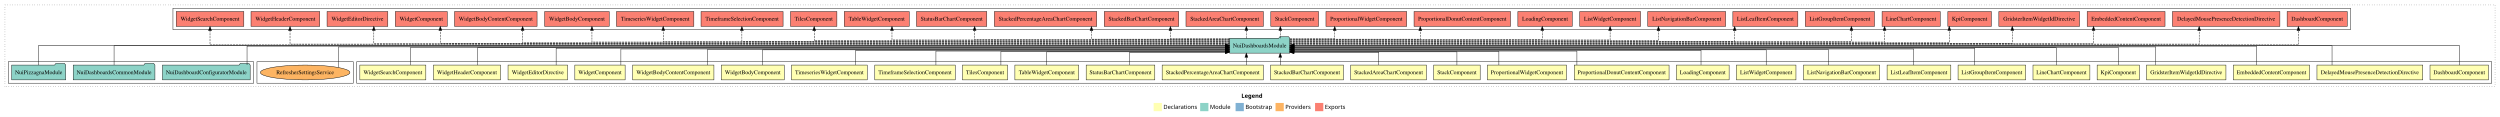
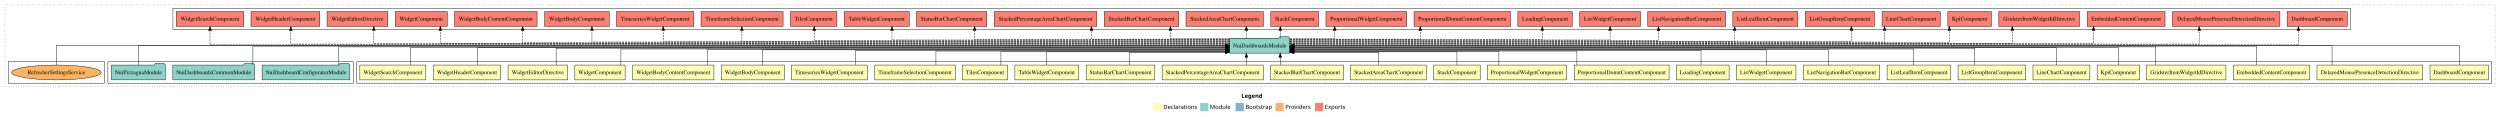
<svg xmlns="http://www.w3.org/2000/svg" width="6071pt" height="284pt" viewBox="0.00 0.00 6071.00 284.00">
  <g id="graph0" class="graph" transform="scale(1 1) rotate(0) translate(4 280)">
    <polygon fill="white" stroke="transparent" points="-4,4 -4,-280 6067,-280 6067,4 -4,4" />
    <text text-anchor="start" x="3010.51" y="-42.4" font-family="sans-serif" font-weight="bold" font-size="14.00">Legend</text>
    <polygon fill="#ffffb3" stroke="transparent" points="2797.5,-10 2797.5,-30 2817.5,-30 2817.5,-10 2797.5,-10" />
    <text text-anchor="start" x="2821.13" y="-15.4" font-family="sans-serif" font-size="14.00">  Declarations</text>
    <polygon fill="#8dd3c7" stroke="transparent" points="2910.5,-10 2910.5,-30 2930.5,-30 2930.5,-10 2910.5,-10" />
    <text text-anchor="start" x="2934.23" y="-15.4" font-family="sans-serif" font-size="14.00">  Module</text>
    <polygon fill="#80b1d3" stroke="transparent" points="2996.5,-10 2996.5,-30 3016.5,-30 3016.5,-10 2996.5,-10" />
    <text text-anchor="start" x="3020.28" y="-15.4" font-family="sans-serif" font-size="14.00">  Bootstrap</text>
    <polygon fill="#fdb462" stroke="transparent" points="3093.5,-10 3093.5,-30 3113.5,-30 3113.5,-10 3093.5,-10" />
    <text text-anchor="start" x="3117.17" y="-15.4" font-family="sans-serif" font-size="14.00">  Providers</text>
    <polygon fill="#fb8072" stroke="transparent" points="3189.5,-10 3189.5,-30 3209.5,-30 3209.5,-10 3189.5,-10" />
    <text text-anchor="start" x="3213.23" y="-15.4" font-family="sans-serif" font-size="14.00">  Exports</text>
    <g id="clust1" class="cluster">
      <polygon fill="none" stroke="black" stroke-dasharray="1,5" points="8,-70 8,-268 6055,-268 6055,-70 8,-70" />
    </g>
    <g id="clust2" class="cluster">
      <polygon fill="none" stroke="black" points="862,-78 862,-130 6047,-130 6047,-78 862,-78" />
    </g>
+     <g id="clust31" class="cluster">
+       <polygon fill="none" stroke="black" points="258,-78 258,-130 854,-130 854,-78 258,-78" />
+     </g>
+     <g id="clust34" class="cluster">
+       <polygon fill="none" stroke="black" points="16,-78 16,-130 250,-130 250,-78 16,-78" />
+     </g>
    <g id="clust32" class="cluster">
      <polygon fill="none" stroke="black" points="416,-208 416,-260 5704,-260 5704,-208 416,-208" />
-     </g>
-     <g id="clust34" class="cluster">
-       <polygon fill="none" stroke="black" points="620,-78 620,-130 854,-130 854,-78 620,-78" />
-     </g>
-     <g id="clust31" class="cluster">
-       <polygon fill="none" stroke="black" points="16,-78 16,-130 612,-130 612,-78 16,-78" />
    </g>
    <g id="node1" class="node">
      <polygon fill="#ffffb3" stroke="black" points="6038.97,-122 5897.03,-122 5897.03,-86 6038.97,-86 6038.97,-122" />
      <text text-anchor="middle" x="5968" y="-99.8" font-family="Times,serif" font-size="14.00">DashboardComponent</text>
    </g>
    <g id="node29" class="node">
      <polygon fill="#8dd3c7" stroke="black" points="3128.13,-187 3125.13,-191 3104.13,-191 3101.13,-187 2981.87,-187 2981.87,-151 3128.13,-151 3128.13,-187" />
      <text text-anchor="middle" x="3055" y="-164.8" font-family="Times,serif" font-size="14.00">NuiDashboardsModule</text>
    </g>
    <g id="edge1" class="edge">
      <path fill="none" stroke="black" d="M5968,-122.03C5968,-141.58 5968,-170 5968,-170 5968,-170 3138.46,-170 3138.46,-170" />
      <polygon fill="black" stroke="black" points="3138.46,-166.5 3128.46,-170 3138.46,-173.5 3138.46,-166.5" />
    </g>
    <g id="node2" class="node">
      <polygon fill="#ffffb3" stroke="black" points="5879.5,-122 5622.5,-122 5622.5,-86 5879.5,-86 5879.5,-122" />
      <text text-anchor="middle" x="5751" y="-99.8" font-family="Times,serif" font-size="14.00">DelayedMousePresenceDetectionDirective</text>
    </g>
    <g id="edge2" class="edge">
      <path fill="none" stroke="black" d="M5659.12,-122.11C5659.12,-141.34 5659.12,-169 5659.12,-169 5659.12,-169 3138.4,-169 3138.4,-169" />
      <polygon fill="black" stroke="black" points="3138.4,-165.5 3128.4,-169 3138.4,-172.5 3138.4,-165.5" />
    </g>
    <g id="node3" class="node">
      <polygon fill="#ffffb3" stroke="black" points="5604.54,-122 5419.46,-122 5419.46,-86 5604.54,-86 5604.54,-122" />
      <text text-anchor="middle" x="5512" y="-99.8" font-family="Times,serif" font-size="14.00">EmbeddedContentComponent</text>
    </g>
    <g id="edge3" class="edge">
      <path fill="none" stroke="black" d="M5475.74,-122.17C5475.74,-141.09 5475.74,-168 5475.74,-168 5475.74,-168 3138.44,-168 3138.44,-168" />
      <polygon fill="black" stroke="black" points="3138.44,-164.5 3128.44,-168 3138.44,-171.5 3138.44,-164.5" />
    </g>
    <g id="node4" class="node">
      <polygon fill="#ffffb3" stroke="black" points="5401.48,-122 5208.52,-122 5208.52,-86 5401.48,-86 5401.48,-122" />
      <text text-anchor="middle" x="5305" y="-99.8" font-family="Times,serif" font-size="14.00">GridsterItemWidgetIdDirective</text>
    </g>
    <g id="edge4" class="edge">
      <path fill="none" stroke="black" d="M5231.14,-122.27C5231.14,-140.56 5231.14,-166 5231.14,-166 5231.14,-166 3138.34,-166 3138.34,-166" />
      <polygon fill="black" stroke="black" points="3138.34,-162.5 3128.34,-166 3138.34,-169.5 3138.34,-162.5" />
    </g>
    <g id="node5" class="node">
      <polygon fill="#ffffb3" stroke="black" points="5191.33,-122 5088.67,-122 5088.67,-86 5191.33,-86 5191.33,-122" />
      <text text-anchor="middle" x="5140" y="-99.8" font-family="Times,serif" font-size="14.00">KpiComponent</text>
    </g>
    <g id="edge5" class="edge">
      <path fill="none" stroke="black" d="M5140,-122.3C5140,-140.27 5140,-165 5140,-165 5140,-165 3138.29,-165 3138.29,-165" />
      <polygon fill="black" stroke="black" points="3138.29,-161.5 3128.29,-165 3138.29,-168.5 3138.29,-161.5" />
    </g>
    <g id="node6" class="node">
      <polygon fill="#ffffb3" stroke="black" points="5071.09,-122 4932.91,-122 4932.91,-86 5071.09,-86 5071.09,-122" />
      <text text-anchor="middle" x="5002" y="-99.8" font-family="Times,serif" font-size="14.00">LineChartComponent</text>
    </g>
    <g id="edge6" class="edge">
      <path fill="none" stroke="black" d="M4989.47,-122C4989.47,-139.68 4989.47,-164 4989.47,-164 4989.47,-164 3138.18,-164 3138.18,-164" />
      <polygon fill="black" stroke="black" points="3138.18,-160.5 3128.18,-164 3138.18,-167.5 3138.18,-160.5" />
    </g>
    <g id="node7" class="node">
      <polygon fill="#ffffb3" stroke="black" points="4915.04,-122 4750.96,-122 4750.96,-86 4915.04,-86 4915.04,-122" />
      <text text-anchor="middle" x="4833" y="-99.8" font-family="Times,serif" font-size="14.00">ListGroupItemComponent</text>
    </g>
    <g id="edge7" class="edge">
      <path fill="none" stroke="black" d="M4791.32,-122.02C4791.32,-139.37 4791.32,-163 4791.32,-163 4791.32,-163 3138.22,-163 3138.22,-163" />
      <polygon fill="black" stroke="black" points="3138.22,-159.5 3128.22,-163 3138.22,-166.5 3138.22,-159.5" />
    </g>
    <g id="node8" class="node">
      <polygon fill="#ffffb3" stroke="black" points="4733.41,-122 4578.59,-122 4578.59,-86 4733.41,-86 4733.41,-122" />
      <text text-anchor="middle" x="4656" y="-99.8" font-family="Times,serif" font-size="14.00">ListLeafItemComponent</text>
    </g>
    <g id="edge8" class="edge">
      <path fill="none" stroke="black" d="M4643.3,-122.04C4643.3,-138.73 4643.3,-161 4643.3,-161 4643.3,-161 3138.16,-161 3138.16,-161" />
      <polygon fill="black" stroke="black" points="3138.16,-157.5 3128.16,-161 3138.16,-164.5 3138.16,-157.5" />
    </g>
    <g id="node9" class="node">
      <polygon fill="#ffffb3" stroke="black" points="4560.53,-122 4375.47,-122 4375.47,-86 4560.53,-86 4560.53,-122" />
      <text text-anchor="middle" x="4468" y="-99.8" font-family="Times,serif" font-size="14.00">ListNavigationBarComponent</text>
    </g>
    <g id="edge9" class="edge">
      <path fill="none" stroke="black" d="M4435.99,-122.03C4435.99,-138.4 4435.99,-160 4435.99,-160 4435.99,-160 3138.27,-160 3138.27,-160" />
      <polygon fill="black" stroke="black" points="3138.27,-156.5 3128.27,-160 3138.27,-163.5 3138.27,-156.5" />
    </g>
    <g id="node10" class="node">
      <polygon fill="#ffffb3" stroke="black" points="4357.32,-122 4212.68,-122 4212.68,-86 4357.32,-86 4357.32,-122" />
      <text text-anchor="middle" x="4285" y="-99.8" font-family="Times,serif" font-size="14.00">ListWidgetComponent</text>
    </g>
    <g id="edge10" class="edge">
      <path fill="none" stroke="black" d="M4285,-122.01C4285,-138.05 4285,-159 4285,-159 4285,-159 3138.26,-159 3138.26,-159" />
      <polygon fill="black" stroke="black" points="3138.26,-155.5 3128.26,-159 3138.26,-162.5 3138.26,-155.5" />
    </g>
    <g id="node11" class="node">
      <polygon fill="#ffffb3" stroke="black" points="4194.99,-122 4067.01,-122 4067.01,-86 4194.99,-86 4194.99,-122" />
      <text text-anchor="middle" x="4131" y="-99.8" font-family="Times,serif" font-size="14.00">LoadingComponent</text>
    </g>
    <g id="edge11" class="edge">
      <path fill="none" stroke="black" d="M4126.76,-122.28C4126.76,-137.95 4126.76,-158 4126.76,-158 4126.76,-158 3138.24,-158 3138.24,-158" />
      <polygon fill="black" stroke="black" points="3138.24,-154.5 3128.24,-158 3138.24,-161.5 3138.24,-154.5" />
    </g>
    <g id="node12" class="node">
      <polygon fill="#ffffb3" stroke="black" points="4049.15,-122 3818.85,-122 3818.85,-86 4049.15,-86 4049.15,-122" />
      <text text-anchor="middle" x="3934" y="-99.8" font-family="Times,serif" font-size="14.00">ProportionalDonutContentComponent</text>
    </g>
    <g id="edge12" class="edge">
      <path fill="none" stroke="black" d="M3825.38,-122.19C3825.38,-137.18 3825.38,-156 3825.38,-156 3825.38,-156 3138.17,-156 3138.17,-156" />
      <polygon fill="black" stroke="black" points="3138.17,-152.5 3128.17,-156 3138.17,-159.5 3138.17,-152.5" />
    </g>
    <g id="node13" class="node">
      <polygon fill="#ffffb3" stroke="black" points="3800.03,-122 3607.97,-122 3607.97,-86 3800.03,-86 3800.03,-122" />
      <text text-anchor="middle" x="3704" y="-99.8" font-family="Times,serif" font-size="14.00">ProportionalWidgetComponent</text>
    </g>
    <g id="edge13" class="edge">
      <path fill="none" stroke="black" d="M3635.9,-122.12C3635.9,-136.78 3635.9,-155 3635.9,-155 3635.9,-155 3138.28,-155 3138.28,-155" />
      <polygon fill="black" stroke="black" points="3138.28,-151.5 3128.28,-155 3138.28,-158.5 3138.28,-151.5" />
    </g>
    <g id="node14" class="node">
      <polygon fill="#ffffb3" stroke="black" points="3590.44,-122 3477.56,-122 3477.56,-86 3590.44,-86 3590.44,-122" />
      <text text-anchor="middle" x="3534" y="-99.8" font-family="Times,serif" font-size="14.00">StackComponent</text>
    </g>
    <g id="edge14" class="edge">
      <path fill="none" stroke="black" d="M3534,-122.05C3534,-136.37 3534,-154 3534,-154 3534,-154 3138.27,-154 3138.27,-154" />
      <polygon fill="black" stroke="black" points="3138.27,-150.5 3128.27,-154 3138.27,-157.5 3138.27,-150.5" />
    </g>
    <g id="node15" class="node">
      <polygon fill="#ffffb3" stroke="black" points="3459.95,-122 3276.05,-122 3276.05,-86 3459.95,-86 3459.95,-122" />
      <text text-anchor="middle" x="3368" y="-99.8" font-family="Times,serif" font-size="14.00">StackedAreaChartComponent</text>
    </g>
    <g id="edge15" class="edge">
      <path fill="none" stroke="black" d="M3344.02,-122.25C3344.02,-136.18 3344.02,-153 3344.02,-153 3344.02,-153 3138.31,-153 3138.31,-153" />
      <polygon fill="black" stroke="black" points="3138.31,-149.5 3128.31,-153 3138.31,-156.5 3138.31,-149.5" />
    </g>
    <g id="node16" class="node">
      <polygon fill="#ffffb3" stroke="black" points="3258.46,-122 3081.54,-122 3081.54,-86 3258.46,-86 3258.46,-122" />
      <text text-anchor="middle" x="3170" y="-99.8" font-family="Times,serif" font-size="14.00">StackedBarChartComponent</text>
    </g>
    <g id="edge16" class="edge">
      <path fill="none" stroke="black" d="M3104.92,-122.11C3104.92,-122.11 3104.92,-140.99 3104.92,-140.99" />
      <polygon fill="black" stroke="black" points="3101.42,-140.99 3104.92,-150.99 3108.42,-140.99 3101.42,-140.99" />
    </g>
    <g id="node17" class="node">
      <polygon fill="#ffffb3" stroke="black" points="3063.86,-122 2818.14,-122 2818.14,-86 3063.86,-86 3063.86,-122" />
      <text text-anchor="middle" x="2941" y="-99.8" font-family="Times,serif" font-size="14.00">StackedPercentageAreaChartComponent</text>
    </g>
    <g id="edge17" class="edge">
      <path fill="none" stroke="black" d="M3022.68,-122.11C3022.68,-122.11 3022.68,-140.99 3022.68,-140.99" />
      <polygon fill="black" stroke="black" points="3019.18,-140.99 3022.68,-150.99 3026.18,-140.99 3019.18,-140.99" />
    </g>
    <g id="node18" class="node">
      <polygon fill="#ffffb3" stroke="black" points="2800.37,-122 2633.63,-122 2633.63,-86 2800.37,-86 2800.37,-122" />
      <text text-anchor="middle" x="2717" y="-99.8" font-family="Times,serif" font-size="14.00">StatusBarChartComponent</text>
    </g>
    <g id="edge18" class="edge">
      <path fill="none" stroke="black" d="M2739.1,-122.25C2739.1,-136.18 2739.1,-153 2739.1,-153 2739.1,-153 2971.73,-153 2971.73,-153" />
      <polygon fill="black" stroke="black" points="2971.73,-156.5 2981.73,-153 2971.73,-149.5 2971.73,-156.5" />
    </g>
    <g id="node19" class="node">
      <polygon fill="#ffffb3" stroke="black" points="2615.42,-122 2460.58,-122 2460.58,-86 2615.42,-86 2615.42,-122" />
      <text text-anchor="middle" x="2538" y="-99.8" font-family="Times,serif" font-size="14.00">TableWidgetComponent</text>
    </g>
    <g id="edge19" class="edge">
      <path fill="none" stroke="black" d="M2538,-122.05C2538,-136.37 2538,-154 2538,-154 2538,-154 2971.75,-154 2971.75,-154" />
      <polygon fill="black" stroke="black" points="2971.75,-157.5 2981.75,-154 2971.75,-150.5 2971.75,-157.5" />
    </g>
    <g id="node20" class="node">
      <polygon fill="#ffffb3" stroke="black" points="2442.83,-122 2333.17,-122 2333.17,-86 2442.83,-86 2442.83,-122" />
      <text text-anchor="middle" x="2388" y="-99.8" font-family="Times,serif" font-size="14.00">TilesComponent</text>
    </g>
    <g id="edge20" class="edge">
      <path fill="none" stroke="black" d="M2426.62,-122.12C2426.62,-136.78 2426.62,-155 2426.62,-155 2426.62,-155 2971.69,-155 2971.69,-155" />
      <polygon fill="black" stroke="black" points="2971.69,-158.5 2981.69,-155 2971.69,-151.5 2971.69,-158.5" />
    </g>
    <g id="node21" class="node">
      <polygon fill="#ffffb3" stroke="black" points="2315.62,-122 2120.38,-122 2120.38,-86 2315.62,-86 2315.62,-122" />
      <text text-anchor="middle" x="2218" y="-99.8" font-family="Times,serif" font-size="14.00">TimeframeSelectionComponent</text>
    </g>
    <g id="edge21" class="edge">
      <path fill="none" stroke="black" d="M2268.81,-122.19C2268.81,-137.18 2268.81,-156 2268.81,-156 2268.81,-156 2971.74,-156 2971.74,-156" />
      <polygon fill="black" stroke="black" points="2971.74,-159.5 2981.74,-156 2971.74,-152.5 2971.74,-159.5" />
    </g>
    <g id="node22" class="node">
      <polygon fill="#ffffb3" stroke="black" points="2101.96,-122 1918.04,-122 1918.04,-86 2101.96,-86 2101.96,-122" />
      <text text-anchor="middle" x="2010" y="-99.8" font-family="Times,serif" font-size="14.00">TimeseriesWidgetComponent</text>
    </g>
    <g id="edge22" class="edge">
      <path fill="none" stroke="black" d="M2074.01,-122.28C2074.01,-137.95 2074.01,-158 2074.01,-158 2074.01,-158 2971.67,-158 2971.67,-158" />
      <polygon fill="black" stroke="black" points="2971.67,-161.5 2981.67,-158 2971.67,-154.5 2971.67,-161.5" />
    </g>
    <g id="node23" class="node">
      <polygon fill="#ffffb3" stroke="black" points="1900.38,-122 1747.62,-122 1747.62,-86 1900.38,-86 1900.38,-122" />
      <text text-anchor="middle" x="1824" y="-99.8" font-family="Times,serif" font-size="14.00">WidgetBodyComponent</text>
    </g>
    <g id="edge23" class="edge">
      <path fill="none" stroke="black" d="M1847.56,-122.01C1847.56,-138.05 1847.56,-159 1847.56,-159 1847.56,-159 2971.74,-159 2971.74,-159" />
      <polygon fill="black" stroke="black" points="2971.74,-162.5 2981.74,-159 2971.74,-155.5 2971.74,-162.5" />
    </g>
    <g id="node24" class="node">
      <polygon fill="#ffffb3" stroke="black" points="1729.71,-122 1532.29,-122 1532.29,-86 1729.71,-86 1729.71,-122" />
      <text text-anchor="middle" x="1631" y="-99.8" font-family="Times,serif" font-size="14.00">WidgetBodyContentComponent</text>
    </g>
    <g id="edge24" class="edge">
      <path fill="none" stroke="black" d="M1714.02,-122.03C1714.02,-138.4 1714.02,-160 1714.02,-160 1714.02,-160 2971.47,-160 2971.47,-160" />
      <polygon fill="black" stroke="black" points="2971.47,-163.5 2981.47,-160 2971.47,-156.5 2971.47,-163.5" />
    </g>
    <g id="node25" class="node">
      <polygon fill="#ffffb3" stroke="black" points="1514.04,-122 1391.96,-122 1391.96,-86 1514.04,-86 1514.04,-122" />
      <text text-anchor="middle" x="1453" y="-99.8" font-family="Times,serif" font-size="14.00">WidgetComponent</text>
    </g>
    <g id="edge25" class="edge">
      <path fill="none" stroke="black" d="M1503.77,-122.04C1503.77,-138.73 1503.77,-161 1503.77,-161 1503.77,-161 2971.74,-161 2971.74,-161" />
      <polygon fill="black" stroke="black" points="2971.74,-164.5 2981.74,-161 2971.74,-157.5 2971.74,-164.5" />
    </g>
    <g id="node26" class="node">
      <polygon fill="#ffffb3" stroke="black" points="1374.29,-122 1229.71,-122 1229.71,-86 1374.29,-86 1374.29,-122" />
      <text text-anchor="middle" x="1302" y="-99.8" font-family="Times,serif" font-size="14.00">WidgetEditorDirective</text>
    </g>
    <g id="edge26" class="edge">
      <path fill="none" stroke="black" d="M1346.48,-122.02C1346.48,-139.37 1346.48,-163 1346.48,-163 1346.48,-163 2971.86,-163 2971.86,-163" />
      <polygon fill="black" stroke="black" points="2971.86,-166.5 2981.86,-163 2971.86,-159.5 2971.86,-166.5" />
    </g>
    <g id="node27" class="node">
      <polygon fill="#ffffb3" stroke="black" points="1211.45,-122 1048.55,-122 1048.55,-86 1211.45,-86 1211.45,-122" />
      <text text-anchor="middle" x="1130" y="-99.8" font-family="Times,serif" font-size="14.00">WidgetHeaderComponent</text>
    </g>
    <g id="edge27" class="edge">
      <path fill="none" stroke="black" d="M1155.56,-122C1155.56,-139.68 1155.56,-164 1155.56,-164 1155.56,-164 2971.7,-164 2971.7,-164" />
      <polygon fill="black" stroke="black" points="2971.7,-167.5 2981.7,-164 2971.7,-160.5 2971.7,-167.5" />
    </g>
    <g id="node28" class="node">
      <polygon fill="#ffffb3" stroke="black" points="1030.13,-122 869.87,-122 869.87,-86 1030.13,-86 1030.13,-122" />
      <text text-anchor="middle" x="950" y="-99.8" font-family="Times,serif" font-size="14.00">WidgetSearchComponent</text>
    </g>
    <g id="edge28" class="edge">
      <path fill="none" stroke="black" d="M993.15,-122.3C993.15,-140.27 993.15,-165 993.15,-165 993.15,-165 2971.62,-165 2971.62,-165" />
      <polygon fill="black" stroke="black" points="2971.62,-168.5 2981.62,-165 2971.62,-161.5 2971.62,-168.5" />
    </g>
    <g id="node33" class="node">
      <polygon fill="#fb8072" stroke="black" points="5695.97,-252 5550.03,-252 5550.03,-216 5695.97,-216 5695.97,-252" />
      <text text-anchor="middle" x="5623" y="-229.8" font-family="Times,serif" font-size="14.00">DashboardComponent </text>
    </g>
    <g id="edge32" class="edge">
      <path fill="none" stroke="black" stroke-dasharray="5,2" d="M3128.45,-171C3543.58,-171 5577.52,-171 5577.52,-171 5577.52,-171 5577.52,-205.78 5577.52,-205.78" />
      <polygon fill="black" stroke="black" points="5574.02,-205.78 5577.52,-215.78 5581.02,-205.78 5574.02,-205.78" />
    </g>
    <g id="node34" class="node">
      <polygon fill="#fb8072" stroke="black" points="5532.5,-252 5271.5,-252 5271.5,-216 5532.5,-216 5532.5,-252" />
      <text text-anchor="middle" x="5402" y="-229.8" font-family="Times,serif" font-size="14.00">DelayedMousePresenceDetectionDirective </text>
    </g>
    <g id="edge33" class="edge">
      <path fill="none" stroke="black" stroke-dasharray="5,2" d="M3128.33,-173C3518.84,-173 5336.5,-173 5336.5,-173 5336.5,-173 5336.5,-205.7 5336.5,-205.7" />
      <polygon fill="black" stroke="black" points="5333,-205.7 5336.5,-215.7 5340,-205.7 5333,-205.7" />
    </g>
    <g id="node35" class="node">
      <polygon fill="#fb8072" stroke="black" points="5253.54,-252 5064.46,-252 5064.46,-216 5253.54,-216 5253.54,-252" />
      <text text-anchor="middle" x="5159" y="-229.8" font-family="Times,serif" font-size="14.00">EmbeddedContentComponent </text>
    </g>
    <g id="edge34" class="edge">
      <path fill="none" stroke="black" stroke-dasharray="5,2" d="M3128.27,-174C3491.3,-174 5079.94,-174 5079.94,-174 5079.94,-174 5079.94,-206 5079.94,-206" />
      <polygon fill="black" stroke="black" points="5076.44,-206 5079.94,-216 5083.44,-206 5076.44,-206" />
    </g>
    <g id="node36" class="node">
      <polygon fill="#fb8072" stroke="black" points="5045.98,-252 4850.02,-252 4850.02,-216 5045.98,-216 5045.98,-252" />
      <text text-anchor="middle" x="4948" y="-229.8" font-family="Times,serif" font-size="14.00">GridsterItemWidgetIdDirective </text>
    </g>
    <g id="edge35" class="edge">
      <path fill="none" stroke="black" stroke-dasharray="5,2" d="M3128.34,-175C3469.26,-175 4882.64,-175 4882.64,-175 4882.64,-175 4882.64,-205.98 4882.64,-205.98" />
      <polygon fill="black" stroke="black" points="4879.14,-205.98 4882.64,-215.98 4886.14,-205.98 4879.14,-205.98" />
    </g>
    <g id="node37" class="node">
      <polygon fill="#fb8072" stroke="black" points="4831.83,-252 4726.17,-252 4726.17,-216 4831.83,-216 4831.83,-252" />
      <text text-anchor="middle" x="4779" y="-229.8" font-family="Times,serif" font-size="14.00">KpiComponent </text>
    </g>
    <g id="edge36" class="edge">
      <path fill="none" stroke="black" stroke-dasharray="5,2" d="M3128.3,-176C3451.07,-176 4729.65,-176 4729.65,-176 4729.65,-176 4729.65,-205.97 4729.65,-205.97" />
      <polygon fill="black" stroke="black" points="4726.15,-205.97 4729.65,-215.97 4733.15,-205.97 4726.15,-205.97" />
    </g>
    <g id="node38" class="node">
      <polygon fill="#fb8072" stroke="black" points="4707.59,-252 4566.41,-252 4566.41,-216 4707.59,-216 4707.59,-252" />
      <text text-anchor="middle" x="4637" y="-229.8" font-family="Times,serif" font-size="14.00">LineChartComponent </text>
    </g>
    <g id="edge37" class="edge">
      <path fill="none" stroke="black" stroke-dasharray="5,2" d="M3128.19,-178C3431.32,-178 4572.5,-178 4572.5,-178 4572.5,-178 4572.5,-205.97 4572.5,-205.97" />
      <polygon fill="black" stroke="black" points="4569,-205.97 4572.5,-215.97 4576,-205.97 4569,-205.97" />
    </g>
    <g id="node39" class="node">
      <polygon fill="#fb8072" stroke="black" points="4548.03,-252 4379.97,-252 4379.97,-216 4548.03,-216 4548.03,-252" />
      <text text-anchor="middle" x="4464" y="-229.8" font-family="Times,serif" font-size="14.00">ListGroupItemComponent </text>
    </g>
    <g id="edge38" class="edge">
      <path fill="none" stroke="black" stroke-dasharray="5,2" d="M3128.24,-179C3421.07,-179 4492.01,-179 4492.01,-179 4492.01,-179 4492.01,-205.99 4492.01,-205.99" />
      <polygon fill="black" stroke="black" points="4488.51,-205.99 4492.01,-215.99 4495.51,-205.99 4488.51,-205.99" />
    </g>
    <g id="node40" class="node">
      <polygon fill="#fb8072" stroke="black" points="4361.91,-252 4204.09,-252 4204.09,-216 4361.91,-216 4361.91,-252" />
      <text text-anchor="middle" x="4283" y="-229.8" font-family="Times,serif" font-size="14.00">ListLeafItemComponent </text>
    </g>
    <g id="edge39" class="edge">
      <path fill="none" stroke="black" stroke-dasharray="5,2" d="M3128.47,-180C3382.53,-180 4208.44,-180 4208.44,-180 4208.44,-180 4208.44,-205.72 4208.44,-205.72" />
      <polygon fill="black" stroke="black" points="4204.94,-205.72 4208.44,-215.72 4211.94,-205.72 4204.94,-205.72" />
    </g>
    <g id="node41" class="node">
      <polygon fill="#fb8072" stroke="black" points="4186.53,-252 3997.47,-252 3997.47,-216 4186.53,-216 4186.53,-252" />
      <text text-anchor="middle" x="4092" y="-229.8" font-family="Times,serif" font-size="14.00">ListNavigationBarComponent </text>
    </g>
    <g id="edge40" class="edge">
      <path fill="none" stroke="black" stroke-dasharray="5,2" d="M3128.18,-181C3353.79,-181 4023.41,-181 4023.41,-181 4023.41,-181 4023.41,-205.76 4023.41,-205.76" />
      <polygon fill="black" stroke="black" points="4019.91,-205.76 4023.41,-215.76 4026.91,-205.76 4019.91,-205.76" />
    </g>
    <g id="node42" class="node">
      <polygon fill="#fb8072" stroke="black" points="3979.82,-252 3832.18,-252 3832.18,-216 3979.82,-216 3979.82,-252" />
      <text text-anchor="middle" x="3906" y="-229.8" font-family="Times,serif" font-size="14.00">ListWidgetComponent </text>
    </g>
    <g id="edge41" class="edge">
      <path fill="none" stroke="black" stroke-dasharray="5,2" d="M3128.29,-183C3334.71,-183 3906,-183 3906,-183 3906,-183 3906,-205.88 3906,-205.88" />
      <polygon fill="black" stroke="black" points="3902.5,-205.88 3906,-215.88 3909.5,-205.88 3902.5,-205.88" />
    </g>
    <g id="node43" class="node">
      <polygon fill="#fb8072" stroke="black" points="3813.99,-252 3682.01,-252 3682.01,-216 3813.99,-216 3813.99,-252" />
      <text text-anchor="middle" x="3748" y="-229.8" font-family="Times,serif" font-size="14.00">LoadingComponent </text>
    </g>
    <g id="edge42" class="edge">
      <path fill="none" stroke="black" stroke-dasharray="5,2" d="M3128.44,-184C3305.48,-184 3741.26,-184 3741.26,-184 3741.26,-184 3741.26,-205.95 3741.26,-205.95" />
      <polygon fill="black" stroke="black" points="3737.76,-205.95 3741.26,-215.95 3744.76,-205.95 3737.76,-205.95" />
    </g>
    <g id="node44" class="node">
      <polygon fill="#fb8072" stroke="black" points="3664.15,-252 3429.85,-252 3429.85,-216 3664.15,-216 3664.15,-252" />
      <text text-anchor="middle" x="3547" y="-229.8" font-family="Times,serif" font-size="14.00">ProportionalDonutContentComponent </text>
    </g>
    <g id="edge43" class="edge">
      <path fill="none" stroke="black" stroke-dasharray="5,2" d="M3128.35,-185C3241.31,-185 3444.95,-185 3444.95,-185 3444.95,-185 3444.95,-205.75 3444.95,-205.75" />
      <polygon fill="black" stroke="black" points="3441.45,-205.75 3444.95,-215.75 3448.45,-205.75 3441.45,-205.75" />
    </g>
    <g id="node45" class="node">
      <polygon fill="#fb8072" stroke="black" points="3412.03,-252 3215.97,-252 3215.97,-216 3412.03,-216 3412.03,-252" />
      <text text-anchor="middle" x="3314" y="-229.8" font-family="Times,serif" font-size="14.00">ProportionalWidgetComponent </text>
    </g>
    <g id="edge44" class="edge">
      <path fill="none" stroke="black" stroke-dasharray="5,2" d="M3128.33,-186C3178.97,-186 3237.23,-186 3237.23,-186 3237.23,-186 3237.23,-205.85 3237.23,-205.85" />
      <polygon fill="black" stroke="black" points="3233.73,-205.85 3237.23,-215.85 3240.73,-205.85 3233.73,-205.85" />
    </g>
    <g id="node46" class="node">
      <polygon fill="#fb8072" stroke="black" points="3197.93,-252 3082.07,-252 3082.07,-216 3197.93,-216 3197.93,-252" />
      <text text-anchor="middle" x="3140" y="-229.8" font-family="Times,serif" font-size="14.00">StackComponent </text>
    </g>
    <g id="edge45" class="edge">
      <path fill="none" stroke="black" stroke-dasharray="5,2" d="M3105.17,-187.11C3105.17,-187.11 3105.17,-205.99 3105.17,-205.99" />
      <polygon fill="black" stroke="black" points="3101.67,-205.99 3105.17,-215.99 3108.67,-205.99 3101.67,-205.99" />
    </g>
    <g id="node47" class="node">
      <polygon fill="#fb8072" stroke="black" points="3063.95,-252 2876.05,-252 2876.05,-216 3063.95,-216 3063.95,-252" />
      <text text-anchor="middle" x="2970" y="-229.8" font-family="Times,serif" font-size="14.00">StackedAreaChartComponent </text>
    </g>
    <g id="edge46" class="edge">
      <path fill="none" stroke="black" stroke-dasharray="5,2" d="M3022.7,-187.11C3022.7,-187.11 3022.7,-205.99 3022.7,-205.99" />
      <polygon fill="black" stroke="black" points="3019.2,-205.99 3022.7,-215.99 3026.2,-205.99 3019.2,-205.99" />
    </g>
    <g id="node48" class="node">
      <polygon fill="#fb8072" stroke="black" points="2858.46,-252 2677.54,-252 2677.54,-216 2858.46,-216 2858.46,-252" />
      <text text-anchor="middle" x="2768" y="-229.8" font-family="Times,serif" font-size="14.00">StackedBarChartComponent </text>
    </g>
    <g id="edge47" class="edge">
      <path fill="none" stroke="black" stroke-dasharray="5,2" d="M2981.63,-186C2918.75,-186 2838.28,-186 2838.28,-186 2838.28,-186 2838.28,-205.85 2838.28,-205.85" />
      <polygon fill="black" stroke="black" points="2834.78,-205.85 2838.28,-215.85 2841.78,-205.85 2834.78,-205.85" />
    </g>
    <g id="node49" class="node">
      <polygon fill="#fb8072" stroke="black" points="2659.36,-252 2410.64,-252 2410.64,-216 2659.36,-216 2659.36,-252" />
      <text text-anchor="middle" x="2535" y="-229.8" font-family="Times,serif" font-size="14.00">StackedPercentageAreaChartComponent </text>
    </g>
    <g id="edge48" class="edge">
      <path fill="none" stroke="black" stroke-dasharray="5,2" d="M2981.5,-185C2863.89,-185 2646.5,-185 2646.5,-185 2646.5,-185 2646.5,-205.75 2646.5,-205.75" />
      <polygon fill="black" stroke="black" points="2643,-205.75 2646.5,-215.75 2650,-205.75 2643,-205.75" />
    </g>
    <g id="node50" class="node">
      <polygon fill="#fb8072" stroke="black" points="2392.37,-252 2221.63,-252 2221.63,-216 2392.37,-216 2392.37,-252" />
      <text text-anchor="middle" x="2307" y="-229.8" font-family="Times,serif" font-size="14.00">StatusBarChartComponent </text>
    </g>
    <g id="edge49" class="edge">
      <path fill="none" stroke="black" stroke-dasharray="5,2" d="M2981.57,-184C2803.42,-184 2362.76,-184 2362.76,-184 2362.76,-184 2362.76,-205.95 2362.76,-205.95" />
      <polygon fill="black" stroke="black" points="2359.26,-205.95 2362.76,-215.95 2366.26,-205.95 2359.26,-205.95" />
    </g>
    <g id="node51" class="node">
      <polygon fill="#fb8072" stroke="black" points="2203.92,-252 2046.08,-252 2046.08,-216 2203.92,-216 2203.92,-252" />
      <text text-anchor="middle" x="2125" y="-229.8" font-family="Times,serif" font-size="14.00">TableWidgetComponent </text>
    </g>
    <g id="edge50" class="edge">
      <path fill="none" stroke="black" stroke-dasharray="5,2" d="M2981.55,-183C2767.95,-183 2162.07,-183 2162.07,-183 2162.07,-183 2162.07,-205.88 2162.07,-205.88" />
      <polygon fill="black" stroke="black" points="2158.57,-205.88 2162.07,-215.88 2165.57,-205.88 2158.57,-205.88" />
    </g>
    <g id="node52" class="node">
      <polygon fill="#fb8072" stroke="black" points="2028.33,-252 1915.67,-252 1915.67,-216 2028.33,-216 2028.33,-252" />
      <text text-anchor="middle" x="1972" y="-229.8" font-family="Times,serif" font-size="14.00">TilesComponent </text>
    </g>
    <g id="edge51" class="edge">
      <path fill="none" stroke="black" stroke-dasharray="5,2" d="M2981.5,-181C2738.01,-181 1973.22,-181 1973.22,-181 1973.22,-181 1973.22,-205.76 1973.22,-205.76" />
      <polygon fill="black" stroke="black" points="1969.72,-205.76 1973.22,-215.76 1976.72,-205.76 1969.72,-205.76" />
    </g>
    <g id="node53" class="node">
      <polygon fill="#fb8072" stroke="black" points="1897.62,-252 1698.38,-252 1698.38,-216 1897.62,-216 1897.62,-252" />
      <text text-anchor="middle" x="1798" y="-229.8" font-family="Times,serif" font-size="14.00">TimeframeSelectionComponent </text>
    </g>
    <g id="edge52" class="edge">
      <path fill="none" stroke="black" stroke-dasharray="5,2" d="M2981.5,-180C2712.54,-180 1797.56,-180 1797.56,-180 1797.56,-180 1797.56,-205.72 1797.56,-205.72" />
      <polygon fill="black" stroke="black" points="1794.06,-205.72 1797.56,-215.72 1801.06,-205.72 1794.06,-205.72" />
    </g>
    <g id="node54" class="node">
      <polygon fill="#fb8072" stroke="black" points="1680.96,-252 1493.04,-252 1493.04,-216 1680.96,-216 1680.96,-252" />
      <text text-anchor="middle" x="1587" y="-229.8" font-family="Times,serif" font-size="14.00">TimeseriesWidgetComponent </text>
    </g>
    <g id="edge53" class="edge">
      <path fill="none" stroke="black" stroke-dasharray="5,2" d="M2981.68,-179C2687.24,-179 1606.56,-179 1606.56,-179 1606.56,-179 1606.56,-205.99 1606.56,-205.99" />
      <polygon fill="black" stroke="black" points="1603.06,-205.99 1606.56,-215.99 1610.06,-205.99 1603.06,-205.99" />
    </g>
    <g id="node55" class="node">
      <polygon fill="#fb8072" stroke="black" points="1475.38,-252 1318.62,-252 1318.62,-216 1475.38,-216 1475.38,-252" />
      <text text-anchor="middle" x="1397" y="-229.8" font-family="Times,serif" font-size="14.00">WidgetBodyComponent </text>
    </g>
    <g id="edge54" class="edge">
      <path fill="none" stroke="black" stroke-dasharray="5,2" d="M2981.64,-178C2665.27,-178 1433.46,-178 1433.46,-178 1433.46,-178 1433.46,-205.97 1433.46,-205.97" />
      <polygon fill="black" stroke="black" points="1429.96,-205.97 1433.46,-215.97 1436.96,-205.97 1429.96,-205.97" />
    </g>
    <g id="node56" class="node">
      <polygon fill="#fb8072" stroke="black" points="1300.21,-252 1099.79,-252 1099.79,-216 1300.21,-216 1300.21,-252" />
      <text text-anchor="middle" x="1200" y="-229.8" font-family="Times,serif" font-size="14.00">WidgetBodyContentComponent </text>
    </g>
    <g id="edge55" class="edge">
      <path fill="none" stroke="black" stroke-dasharray="5,2" d="M2981.78,-176C2645.45,-176 1265.11,-176 1265.11,-176 1265.11,-176 1265.11,-205.97 1265.11,-205.97" />
      <polygon fill="black" stroke="black" points="1261.61,-205.97 1265.11,-215.97 1268.61,-205.97 1261.61,-205.97" />
    </g>
    <g id="node57" class="node">
      <polygon fill="#fb8072" stroke="black" points="1082.04,-252 955.96,-252 955.96,-216 1082.04,-216 1082.04,-252" />
      <text text-anchor="middle" x="1019" y="-229.8" font-family="Times,serif" font-size="14.00">WidgetComponent </text>
    </g>
    <g id="edge56" class="edge">
      <path fill="none" stroke="black" stroke-dasharray="5,2" d="M2981.82,-175C2622.85,-175 1065.27,-175 1065.27,-175 1065.27,-175 1065.27,-205.98 1065.27,-205.98" />
      <polygon fill="black" stroke="black" points="1061.77,-205.98 1065.27,-215.98 1068.77,-205.98 1061.77,-205.98" />
    </g>
    <g id="node58" class="node">
      <polygon fill="#fb8072" stroke="black" points="937.79,-252 790.21,-252 790.21,-216 937.79,-216 937.79,-252" />
      <text text-anchor="middle" x="864" y="-229.8" font-family="Times,serif" font-size="14.00">WidgetEditorDirective </text>
    </g>
    <g id="edge57" class="edge">
      <path fill="none" stroke="black" stroke-dasharray="5,2" d="M2981.57,-174C2604.55,-174 903.79,-174 903.79,-174 903.79,-174 903.79,-206 903.79,-206" />
      <polygon fill="black" stroke="black" points="900.29,-206 903.79,-216 907.29,-206 900.29,-206" />
    </g>
    <g id="node59" class="node">
      <polygon fill="#fb8072" stroke="black" points="772.45,-252 605.55,-252 605.55,-216 772.45,-216 772.45,-252" />
      <text text-anchor="middle" x="689" y="-229.8" font-family="Times,serif" font-size="14.00">WidgetHeaderComponent </text>
    </g>
    <g id="edge58" class="edge">
-       <path fill="none" stroke="black" stroke-dasharray="5,2" d="M2981.62,-173C2583.47,-173 700.29,-173 700.29,-173 700.29,-173 700.29,-205.7 700.29,-205.7" />
-       <polygon fill="black" stroke="black" points="696.79,-205.7 700.29,-215.7 703.79,-205.7 696.79,-205.7" />
+       <path fill="none" stroke="black" stroke-dasharray="5,2" d="M2981.68,-173C2583.86,-173 702.24,-173 702.24,-173 702.24,-173 702.24,-205.7 702.24,-205.7" />
+       <polygon fill="black" stroke="black" points="698.74,-205.7 702.24,-215.7 705.74,-205.7 698.74,-205.7" />
    </g>
    <g id="node60" class="node">
      <polygon fill="#fb8072" stroke="black" points="588.13,-252 423.87,-252 423.87,-216 588.13,-216 588.13,-252" />
      <text text-anchor="middle" x="506" y="-229.8" font-family="Times,serif" font-size="14.00">WidgetSearchComponent </text>
    </g>
    <g id="edge59" class="edge">
      <path fill="none" stroke="black" stroke-dasharray="5,2" d="M2981.8,-171C2564.65,-171 506,-171 506,-171 506,-171 506,-205.78 506,-205.78" />
      <polygon fill="black" stroke="black" points="502.5,-205.78 506,-215.78 509.5,-205.78 502.5,-205.78" />
    </g>
    <g id="node30" class="node">
-       <polygon fill="#8dd3c7" stroke="black" points="603.5,-122 600.5,-126 579.5,-126 576.5,-122 390.5,-122 390.5,-86 603.5,-86 603.5,-122" />
-       <text text-anchor="middle" x="497" y="-99.8" font-family="Times,serif" font-size="14.00">NuiDashboardConfiguratorModule</text>
+       <polygon fill="#8dd3c7" stroke="black" points="845.5,-122 842.5,-126 821.5,-126 818.5,-122 632.5,-122 632.5,-86 845.5,-86 845.5,-122" />
+       <text text-anchor="middle" x="739" y="-99.8" font-family="Times,serif" font-size="14.00">NuiDashboardConfiguratorModule</text>
    </g>
    <g id="edge29" class="edge">
-       <path fill="none" stroke="black" d="M595.91,-122.17C595.91,-141.09 595.91,-168 595.91,-168 595.91,-168 2971.74,-168 2971.74,-168" />
-       <polygon fill="black" stroke="black" points="2971.74,-171.5 2981.74,-168 2971.74,-164.5 2971.74,-171.5" />
+       <path fill="none" stroke="black" d="M817.93,-122.27C817.93,-140.56 817.93,-166 817.93,-166 817.93,-166 2971.84,-166 2971.84,-166" />
+       <polygon fill="black" stroke="black" points="2971.84,-169.5 2981.84,-166 2971.84,-162.5 2971.84,-169.5" />
    </g>
    <g id="node31" class="node">
-       <polygon fill="#8dd3c7" stroke="black" points="372.25,-122 369.25,-126 348.25,-126 345.25,-122 173.75,-122 173.75,-86 372.25,-86 372.25,-122" />
-       <text text-anchor="middle" x="273" y="-99.8" font-family="Times,serif" font-size="14.00">NuiDashboardsCommonModule</text>
+       <polygon fill="#8dd3c7" stroke="black" points="614.25,-122 611.25,-126 590.25,-126 587.25,-122 415.75,-122 415.75,-86 614.25,-86 614.25,-122" />
+       <text text-anchor="middle" x="515" y="-99.8" font-family="Times,serif" font-size="14.00">NuiDashboardsCommonModule</text>
    </g>
    <g id="edge30" class="edge">
-       <path fill="none" stroke="black" d="M273,-122.11C273,-141.34 273,-169 273,-169 273,-169 2971.66,-169 2971.66,-169" />
-       <polygon fill="black" stroke="black" points="2971.66,-172.5 2981.66,-169 2971.66,-165.5 2971.66,-172.5" />
+       <path fill="none" stroke="black" d="M610.07,-122.17C610.07,-141.09 610.07,-168 610.07,-168 610.07,-168 2971.83,-168 2971.83,-168" />
+       <polygon fill="black" stroke="black" points="2971.83,-171.5 2981.83,-168 2971.83,-164.5 2971.83,-171.5" />
    </g>
    <g id="node32" class="node">
-       <polygon fill="#8dd3c7" stroke="black" points="155.58,-122 152.58,-126 131.58,-126 128.58,-122 24.42,-122 24.42,-86 155.58,-86 155.58,-122" />
-       <text text-anchor="middle" x="90" y="-99.8" font-family="Times,serif" font-size="14.00">NuiPizzagnaModule</text>
+       <polygon fill="#8dd3c7" stroke="black" points="397.58,-122 394.58,-126 373.58,-126 370.58,-122 266.42,-122 266.42,-86 397.58,-86 397.58,-122" />
+       <text text-anchor="middle" x="332" y="-99.8" font-family="Times,serif" font-size="14.00">NuiPizzagnaModule</text>
    </g>
    <g id="edge31" class="edge">
-       <path fill="none" stroke="black" d="M90,-122.03C90,-141.58 90,-170 90,-170 90,-170 2971.71,-170 2971.71,-170" />
-       <polygon fill="black" stroke="black" points="2971.71,-173.5 2981.71,-170 2971.71,-166.5 2971.71,-173.5" />
+       <path fill="none" stroke="black" d="M332,-122.11C332,-141.34 332,-169 332,-169 332,-169 2971.81,-169 2971.81,-169" />
+       <polygon fill="black" stroke="black" points="2971.81,-172.5 2981.81,-169 2971.81,-165.5 2971.81,-172.5" />
    </g>
    <g id="node61" class="node">
-       <ellipse fill="#fdb462" stroke="black" cx="737" cy="-104" rx="108.78" ry="18" />
-       <text text-anchor="middle" x="737" y="-99.8" font-family="Times,serif" font-size="14.00">RefresherSettingsService</text>
+       <ellipse fill="#fdb462" stroke="black" cx="133" cy="-104" rx="108.78" ry="18" />
+       <text text-anchor="middle" x="133" y="-99.8" font-family="Times,serif" font-size="14.00">RefresherSettingsService</text>
    </g>
    <g id="edge60" class="edge">
-       <path fill="none" stroke="black" d="M817.87,-116.25C817.87,-134.32 817.87,-166 817.87,-166 817.87,-166 2971.84,-166 2971.84,-166" />
-       <polygon fill="black" stroke="black" points="2971.84,-169.5 2981.84,-166 2971.84,-162.5 2971.84,-169.5" />
+       <path fill="none" stroke="black" d="M133,-122.03C133,-141.58 133,-170 133,-170 133,-170 2971.68,-170 2971.68,-170" />
+       <polygon fill="black" stroke="black" points="2971.68,-173.5 2981.68,-170 2971.68,-166.5 2971.68,-173.5" />
    </g>
  </g>
</svg>
